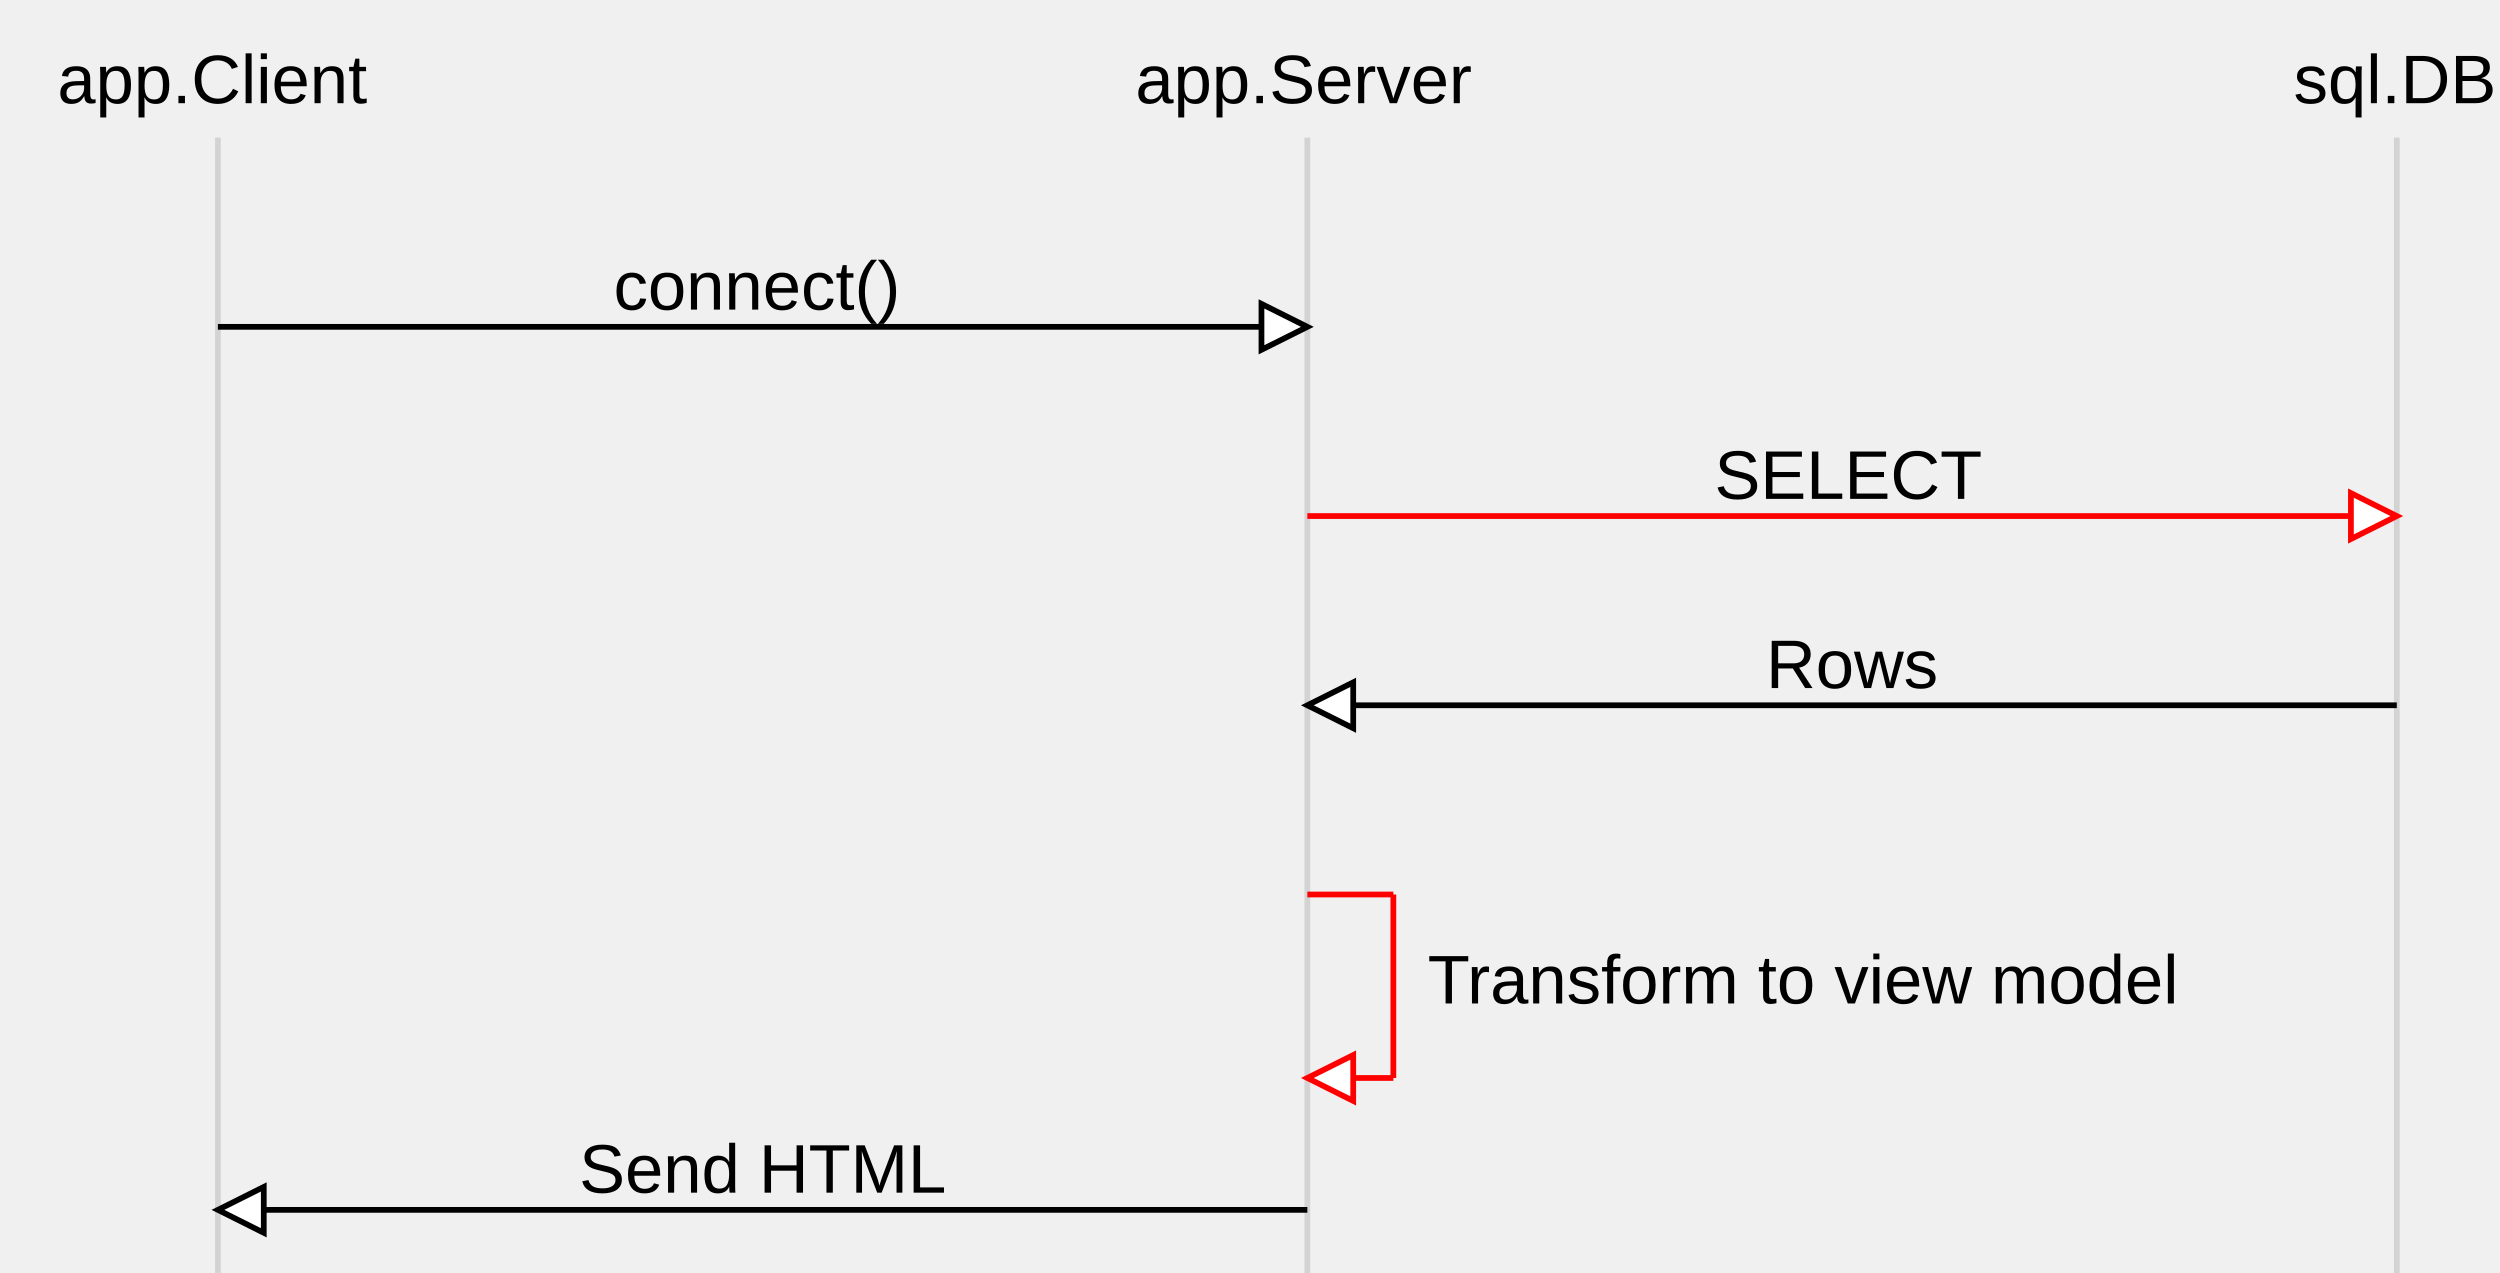
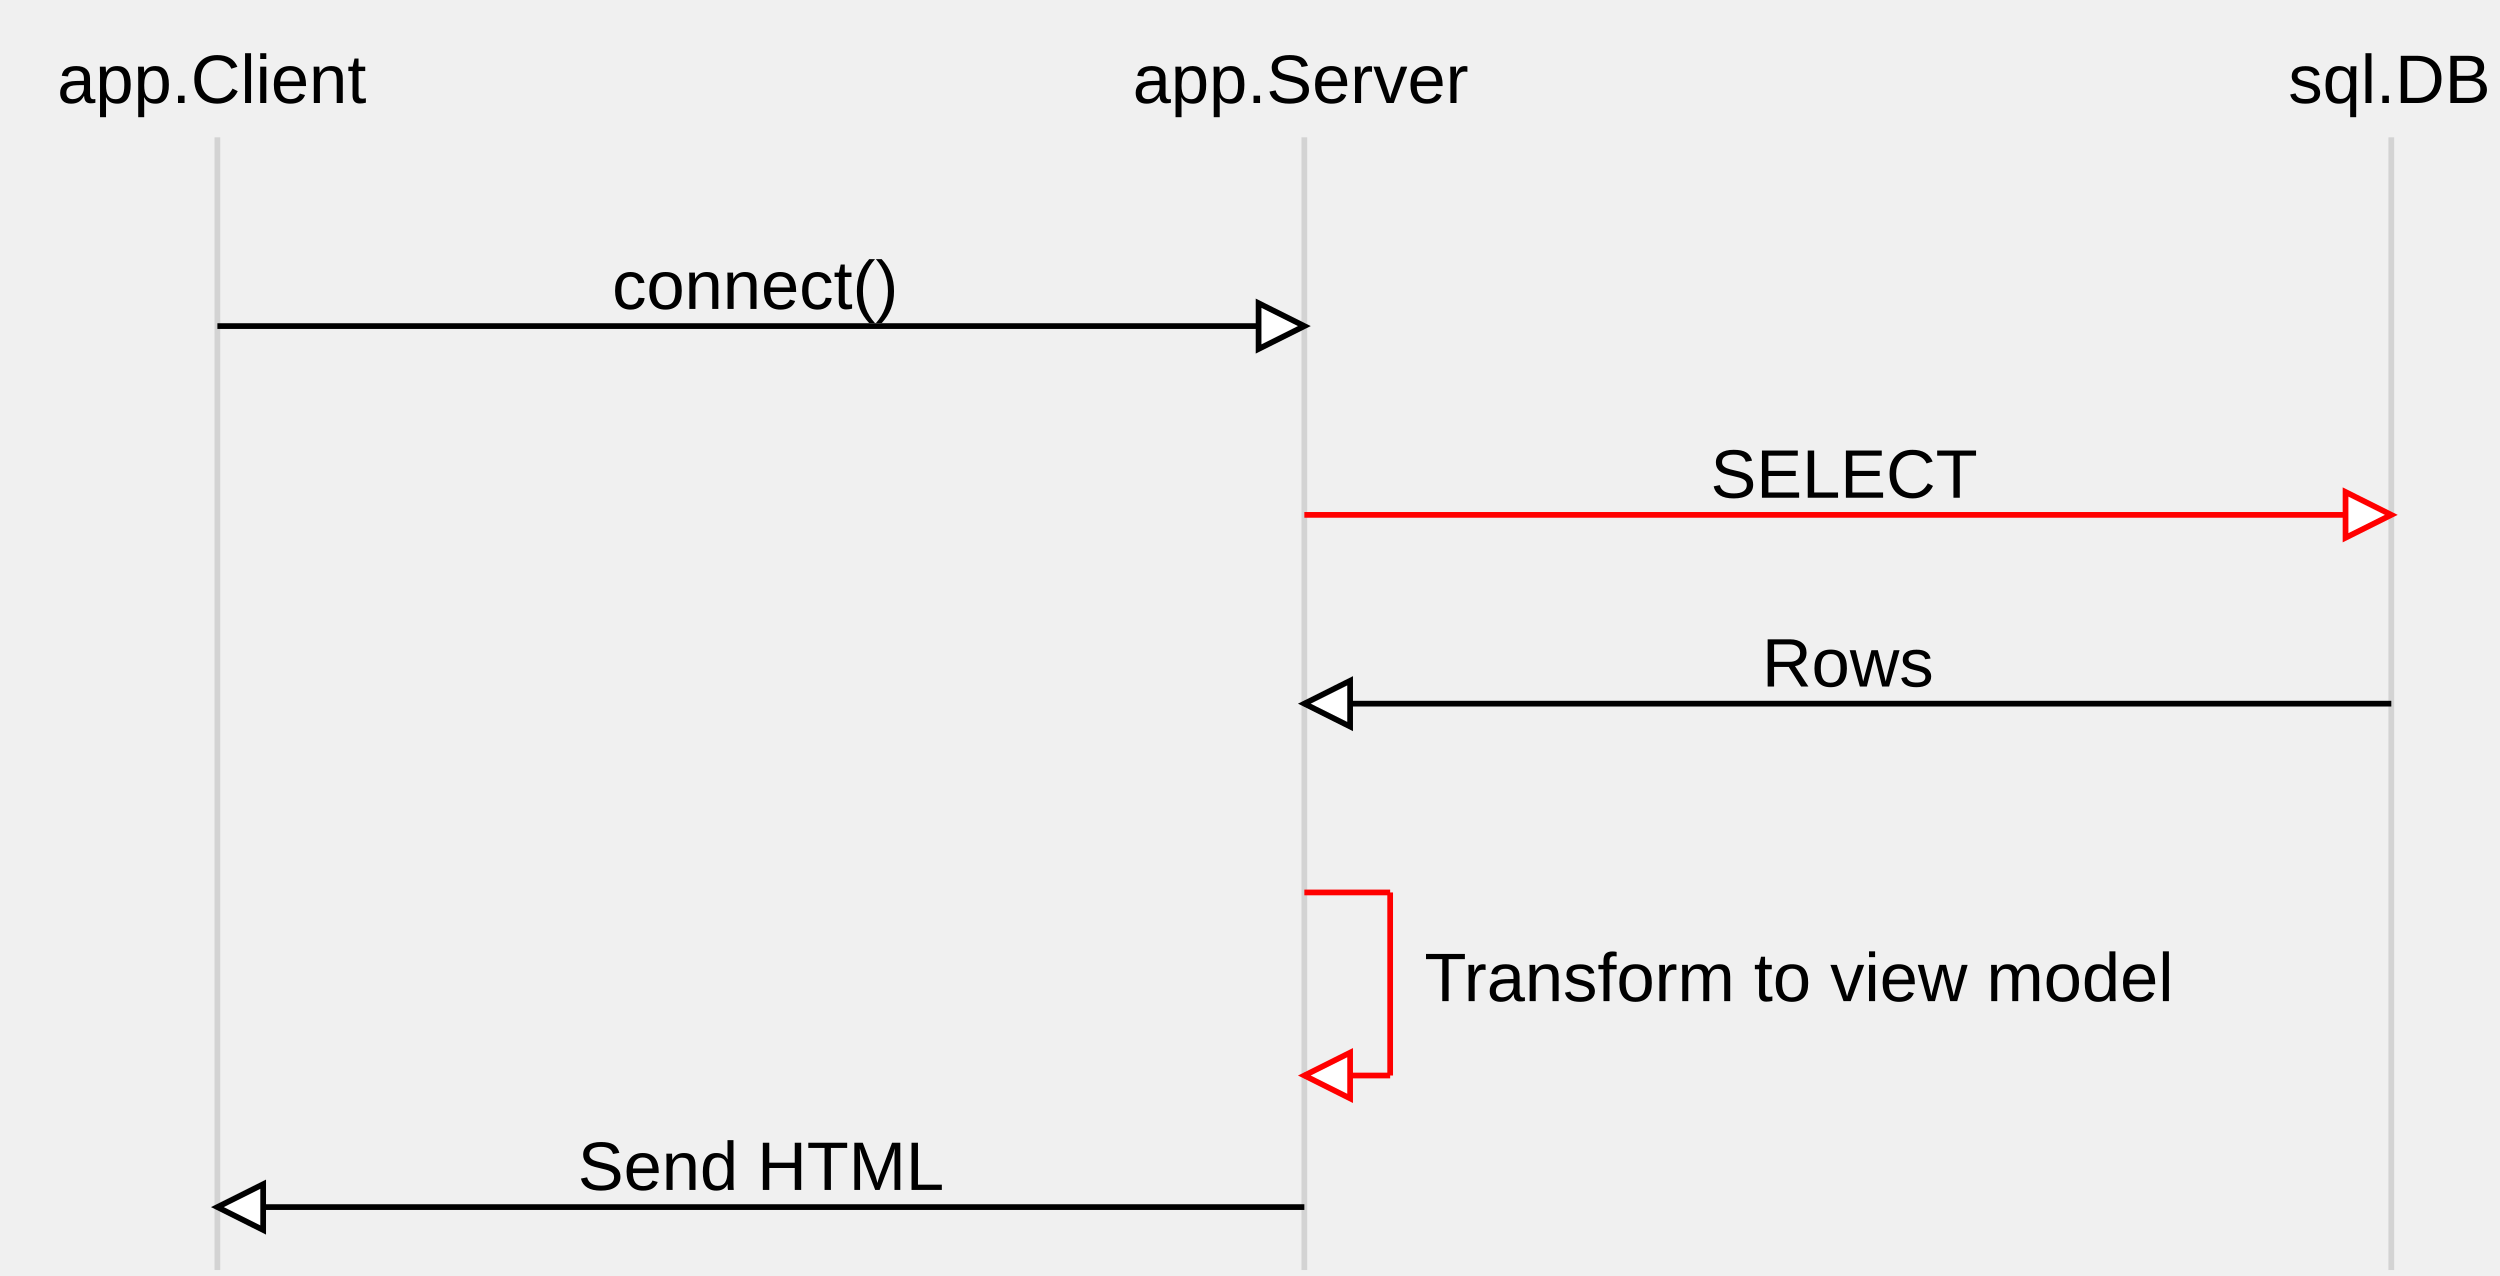
- <svg xmlns="http://www.w3.org/2000/svg" font-family="Arial,Helvetica,sans-serif" width="436" height="222">
+ <svg xmlns="http://www.w3.org/2000/svg" font-family="Arial,Helvetica,sans-serif" width="437" height="223">
  <line stroke="#d3d3d3" x1="38" y1="24" x2="38" y2="222" />
  <text font-family="Arial,Helvetica,sans-serif" font-size="12px" x="10" y="18">app.Client</text>
  <line stroke="#d3d3d3" x1="228" y1="24" x2="228" y2="222" />
  <text font-family="Arial,Helvetica,sans-serif" font-size="12px" x="198" y="18">app.Server</text>
  <line stroke="#d3d3d3" x1="418" y1="24" x2="418" y2="222" />
  <text font-family="Arial,Helvetica,sans-serif" font-size="12px" x="400" y="18">sql.DB</text>
  <path stroke="black" d="M38,57 L228,57" />
  <g transform="rotate(0 228 57)">
    <path stroke="black" fill="#ffffff" d="M228,57 l-8,-4 l 0,8 Z" />
  </g>
  <text font-family="Arial,Helvetica,sans-serif" font-size="12px" x="107" y="54">connect()</text>
  <path stroke="red" d="M228,90 L418,90" />
  <g transform="rotate(0 418 90)">
    <path stroke="red" fill="#ffffff" d="M418,90 l-8,-4 l 0,8 Z" />
  </g>
  <text font-family="Arial,Helvetica,sans-serif" font-size="12px" x="299" y="87">SELECT</text>
  <path stroke="black" d="M418,123 L228,123" />
  <g transform="rotate(180 228 123)">
    <path stroke="black" fill="#ffffff" d="M228,123 l-8,-4 l 0,8 Z" />
  </g>
  <text font-family="Arial,Helvetica,sans-serif" font-size="12px" x="308" y="120">Rows</text>
  <line stroke="red" x1="228" y1="156" x2="243" y2="156" />
  <line stroke="red" x1="243" y1="156" x2="243" y2="188" />
  <path stroke="red" d="M243,188 L228,188" />
  <g transform="rotate(180 228 188)">
    <path stroke="red" fill="#ffffff" d="M228,188 l-8,-4 l 0,8 Z" />
  </g>
  <text font-family="Arial,Helvetica,sans-serif" font-size="12px" x="249" y="175">Transform to view model</text>
  <path stroke="black" d="M228,211 L38,211" />
  <g transform="rotate(180 38 211)">
    <path stroke="black" fill="#ffffff" d="M38,211 l-8,-4 l 0,8 Z" />
  </g>
  <text font-family="Arial,Helvetica,sans-serif" font-size="12px" x="101" y="208">Send HTML</text>
</svg>
